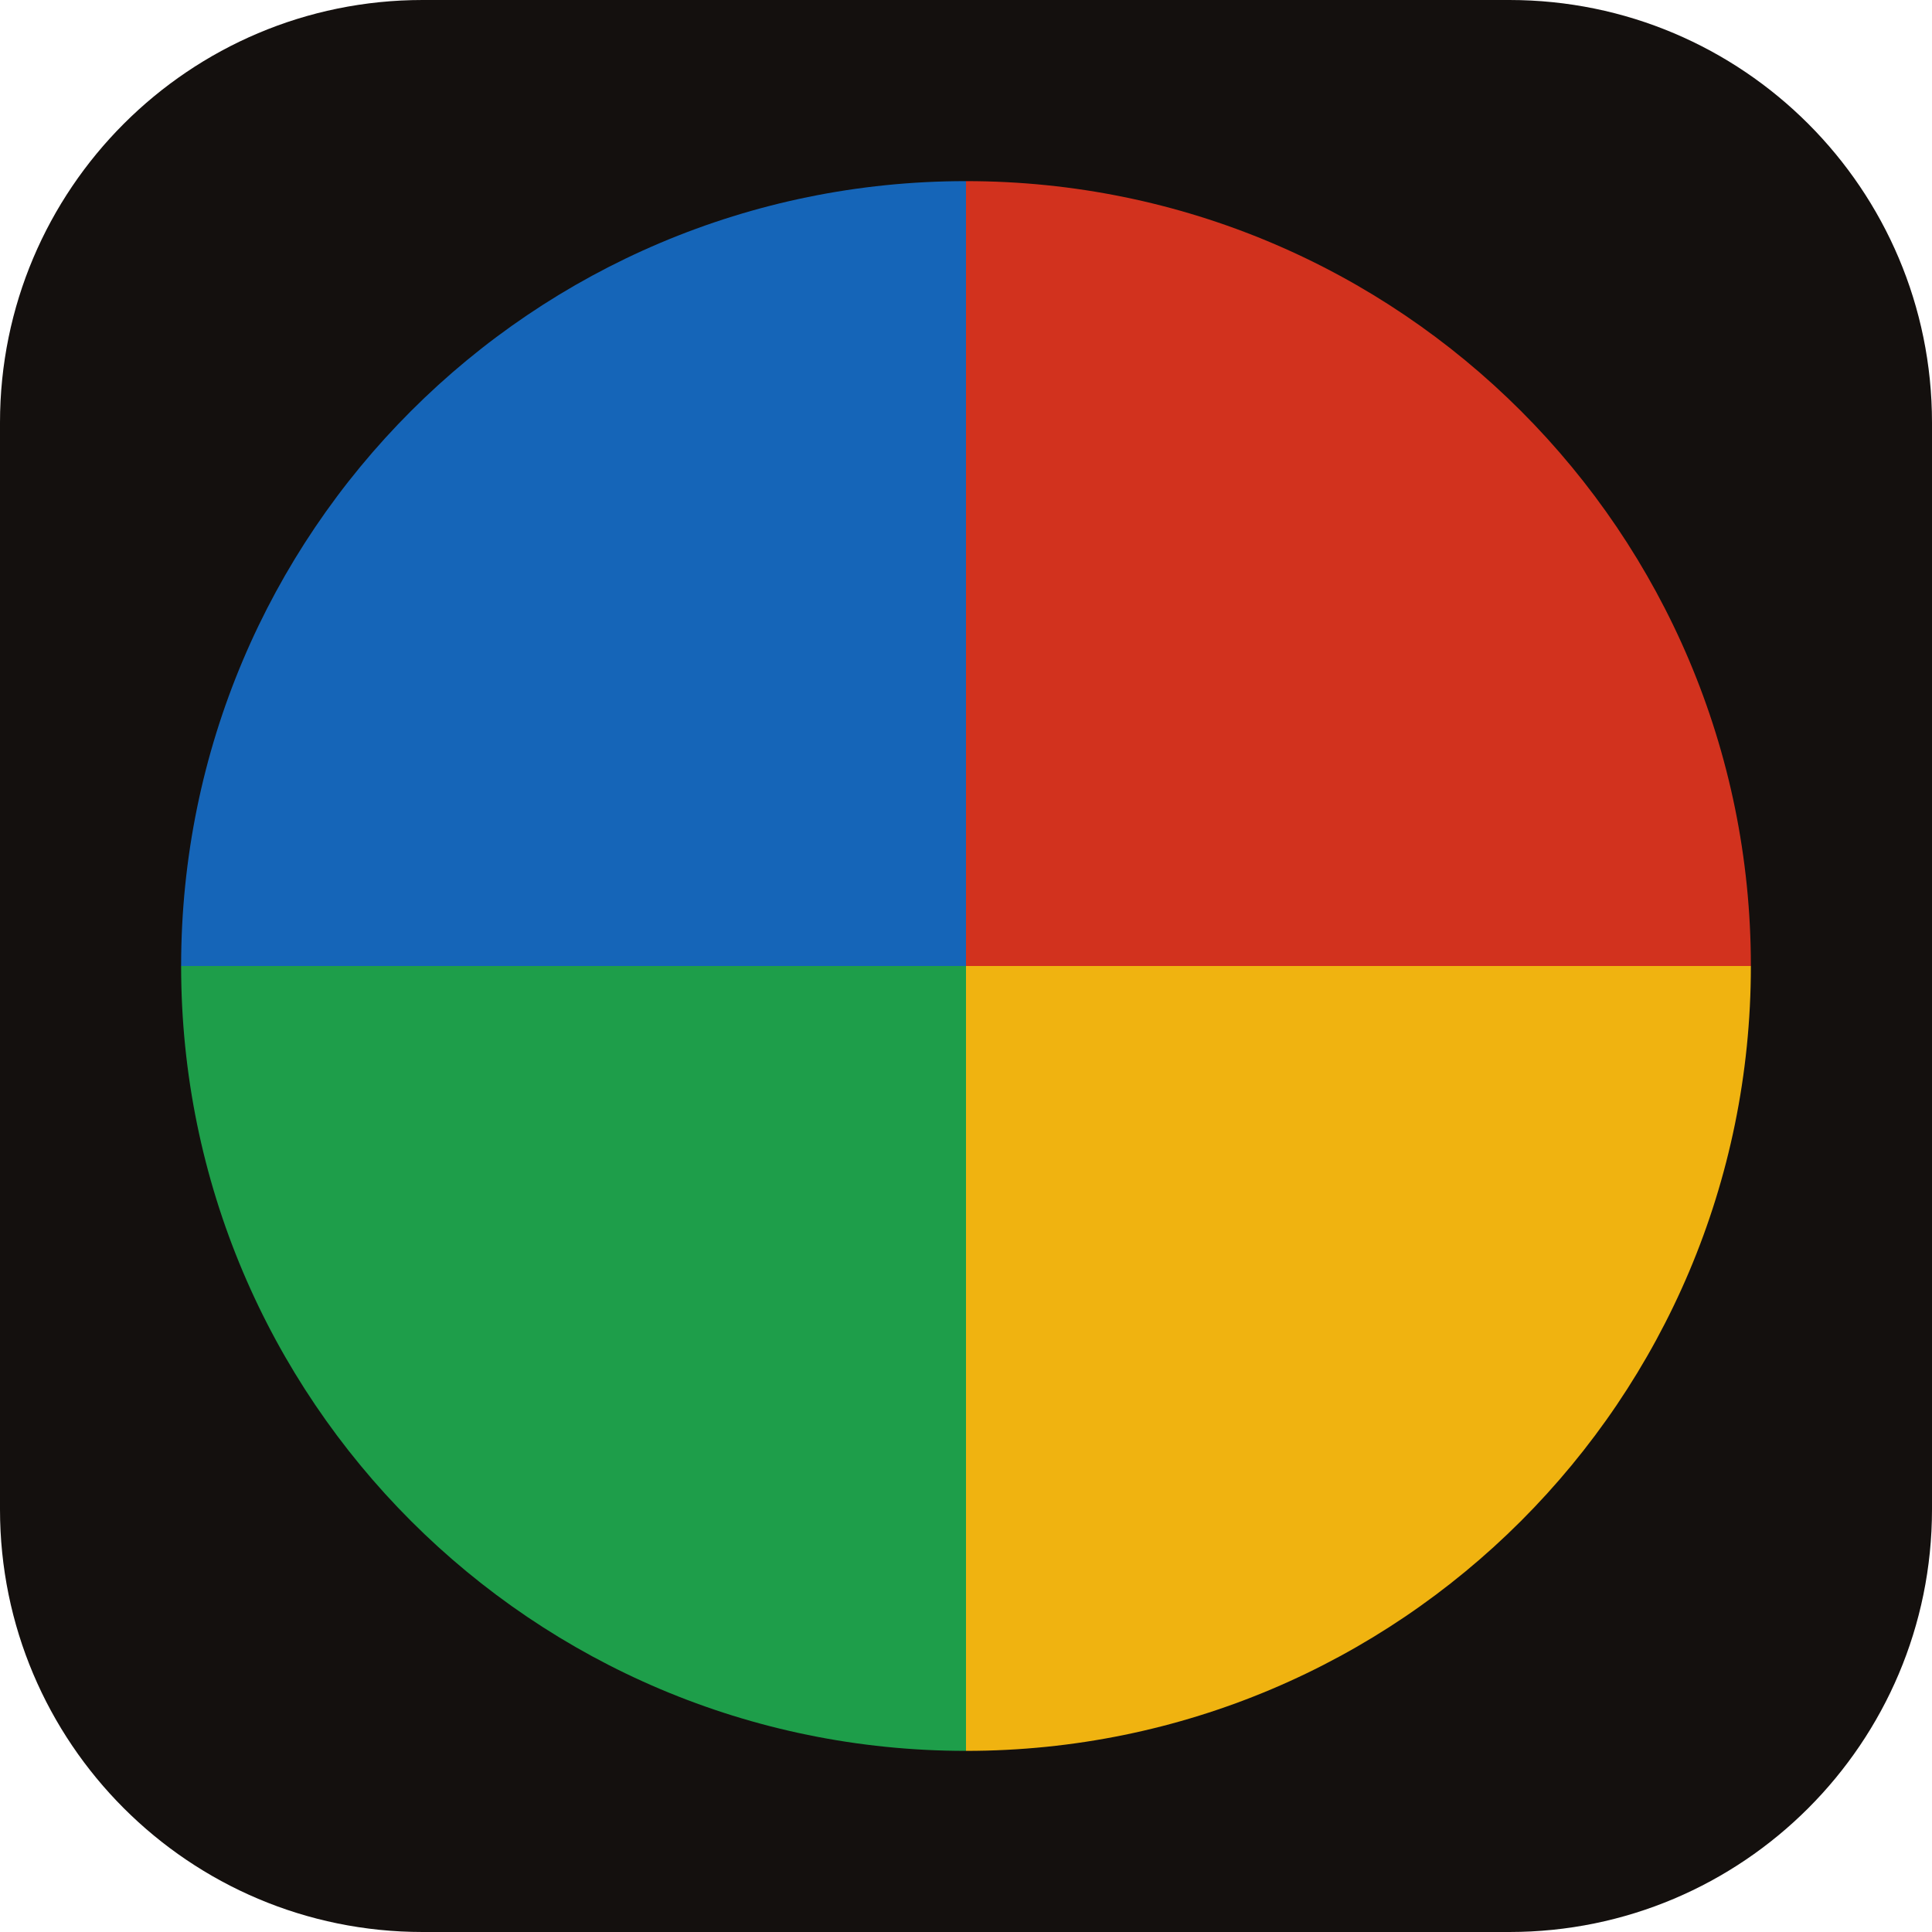
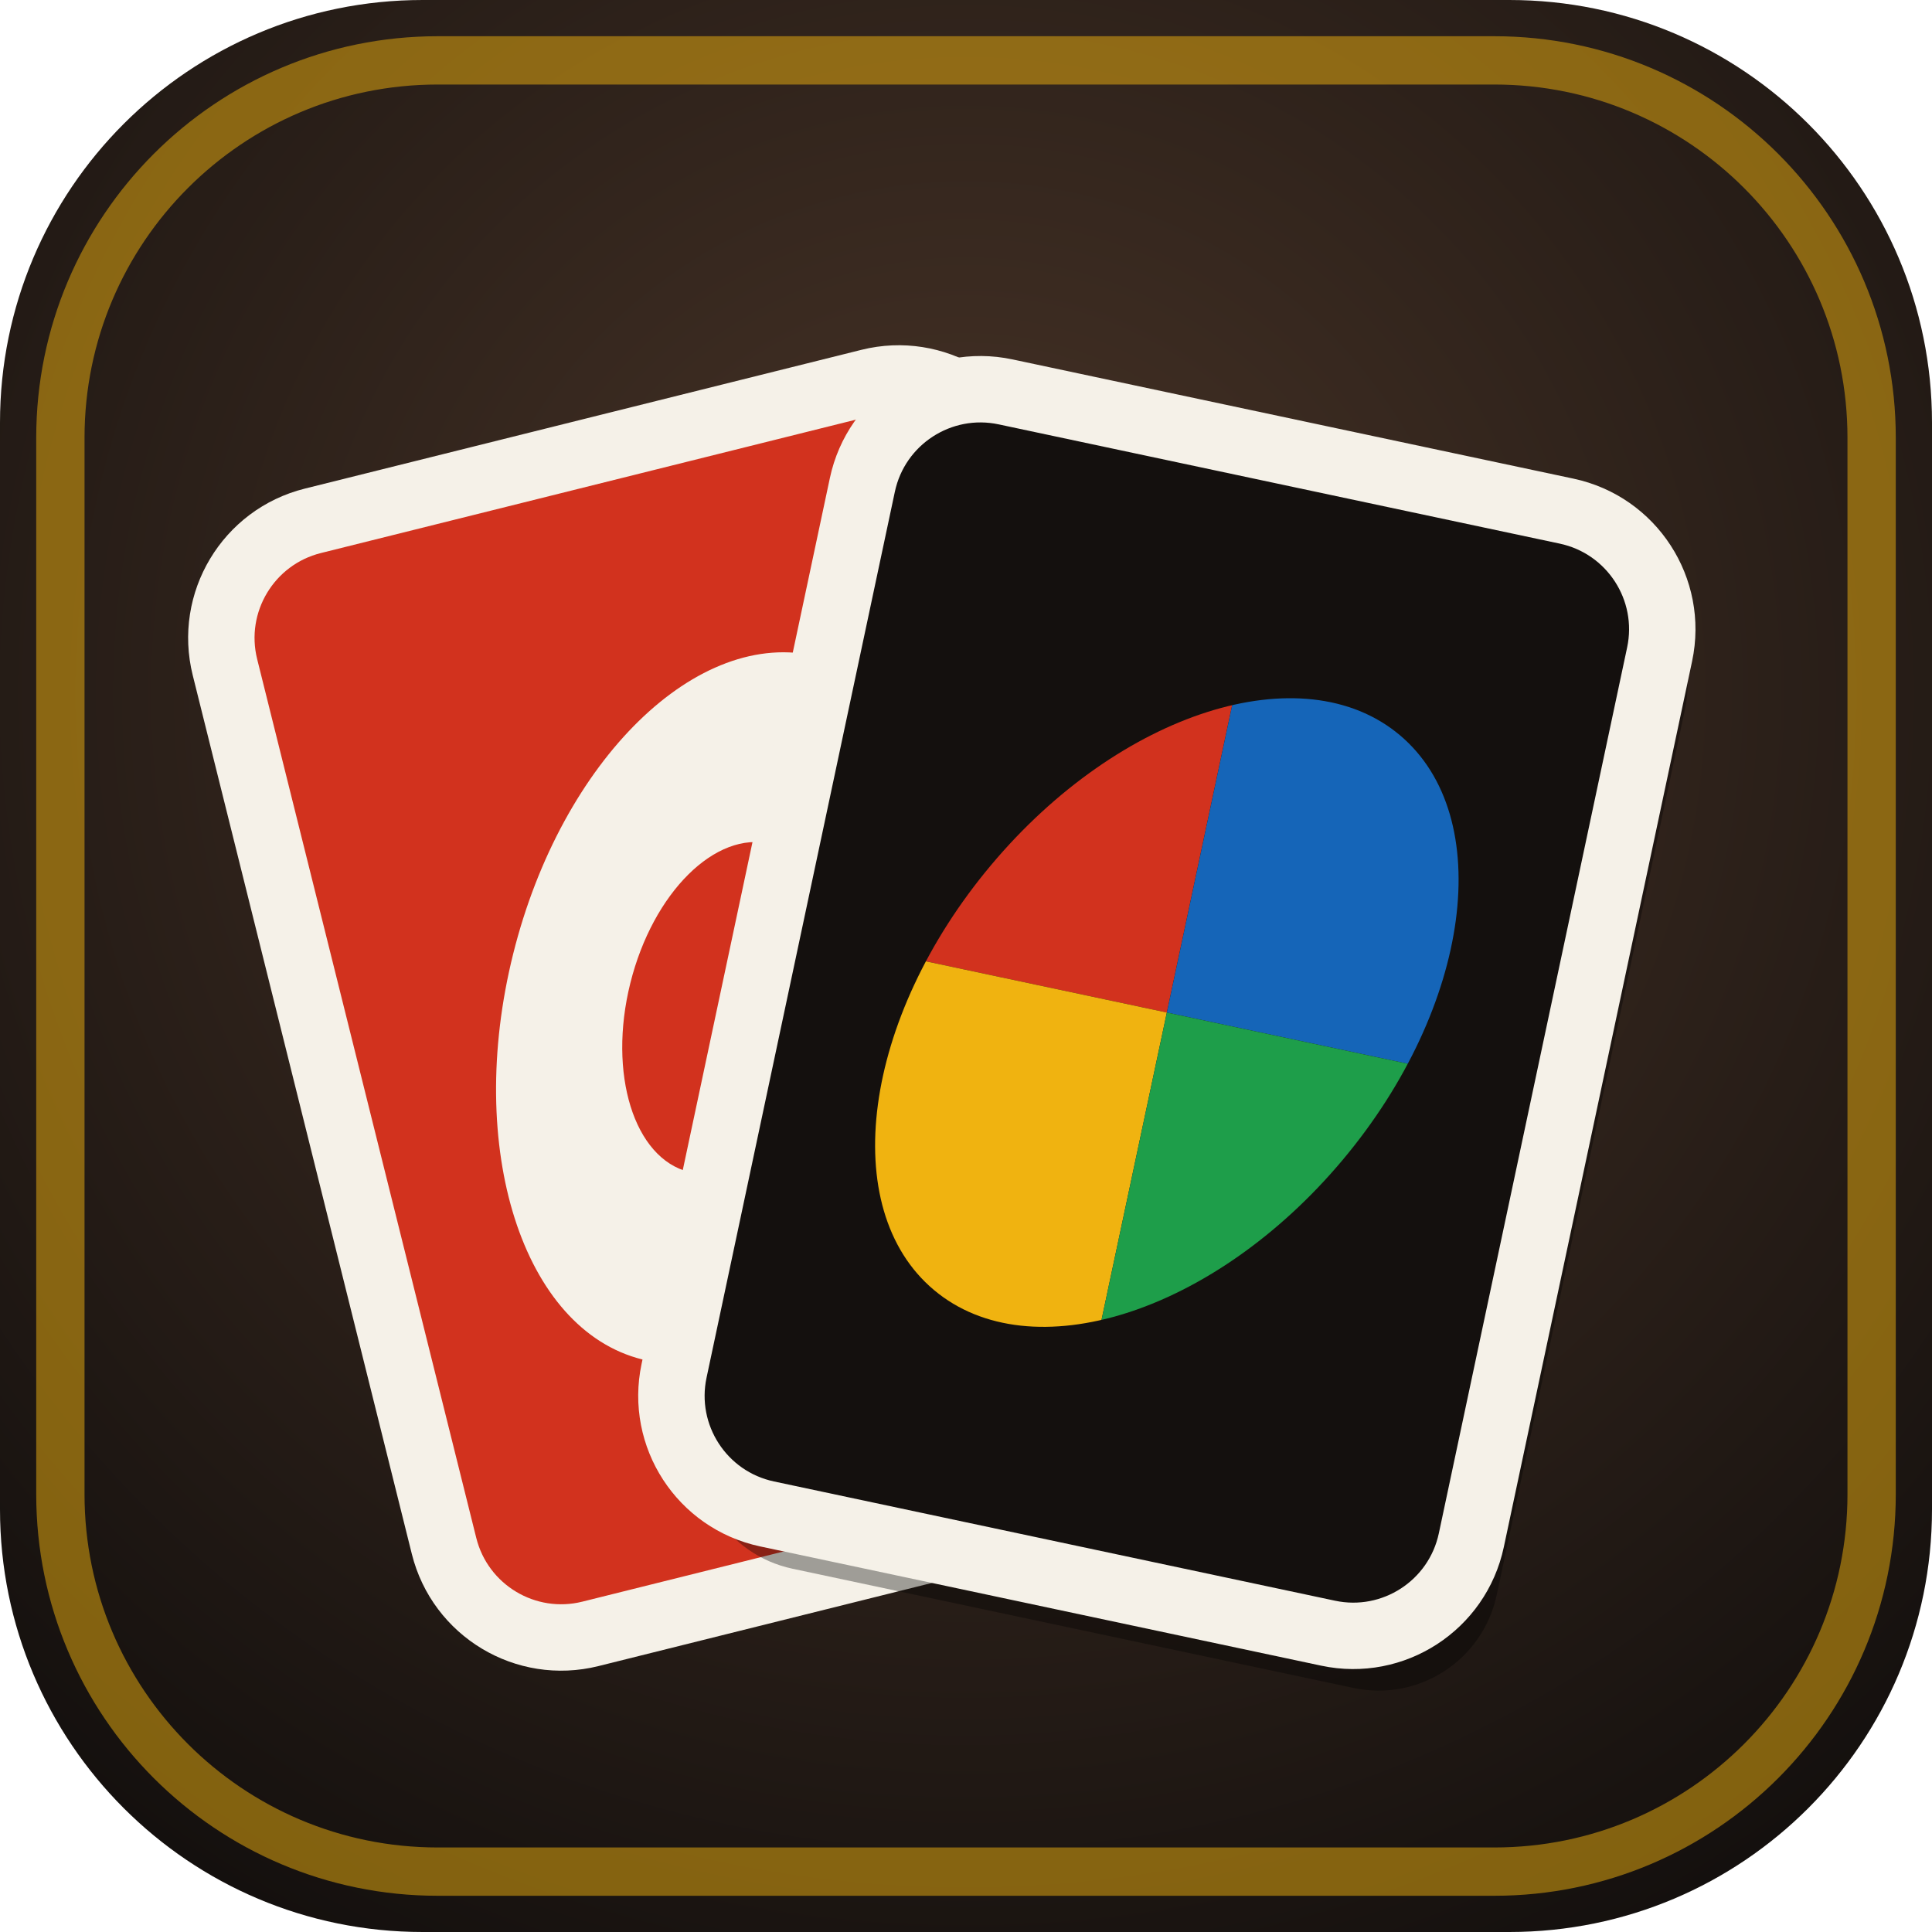
<svg xmlns="http://www.w3.org/2000/svg" viewBox="0 0 64 64" role="img" aria-label="UNO">
-   <rect width="64" height="64" rx="14" fill="#14100e" />
-   <path d="M32 32 L32 6 A26 26 0 0 1 58 32 Z" fill="#d2321e" />
-   <path d="M32 32 L58 32 A26 26 0 0 1 32 58 Z" fill="#f0b310" />
-   <path d="M32 32 L32 58 A26 26 0 0 1 6 32 Z" fill="#1e9e4a" />
-   <path d="M32 32 L6 32 A26 26 0 0 1 32 6 Z" fill="#1565b8" />
+   <defs>
+     <radialGradient id="table" cx="50%" cy="36%" r="72%">
+       <stop offset="0" stop-color="#4a3528" />
+       <stop offset="1" stop-color="#14100e" />
+     </radialGradient>
+     <clipPath id="oval">
+       <ellipse cx="38.5" cy="33" rx="7.6" ry="12" transform="rotate(28 38.5 33)" />
+     </clipPath>
+   </defs>
+   <rect width="64" height="64" rx="14" fill="url(#table)" />
+   <rect x="2" y="2" width="60" height="60" rx="12.5" fill="none" stroke="#f0b310" stroke-opacity=".5" stroke-width="1.6" />
+   <g transform="rotate(-14 30 34)">
+     <rect x="11" y="13" width="27" height="38" rx="4" fill="#d2321e" stroke="#f5f1e8" stroke-width="2.2" />
+     <ellipse cx="24.5" cy="32" rx="7.4" ry="12" transform="rotate(28 24.5 32)" fill="#f5f1e8" />
+     <ellipse cx="24.5" cy="32" rx="3.4" ry="5.6" transform="rotate(28 24.5 32)" fill="#d2321e" />
+   </g>
+   <g transform="rotate(12 36 34)">
+     <rect x="25" y="14" width="27" height="38" rx="4" fill="#000" fill-opacity=".35" transform="translate(1.2 1.6)" />
+     <rect x="25" y="14" width="27" height="38" rx="4" fill="#14100e" stroke="#f5f1e8" stroke-width="2.2" />
+     <g clip-path="url(#oval)">
+       <rect x="28" y="19" width="10.5" height="14" fill="#d2321e" />
+       <rect x="38.5" y="19" width="10.5" height="14" fill="#1565b8" />
+       <rect x="28" y="33" width="10.5" height="14" fill="#f0b310" />
+       <rect x="38.5" y="33" width="10.5" height="14" fill="#1e9e4a" />
+     </g>
+   </g>
</svg>
